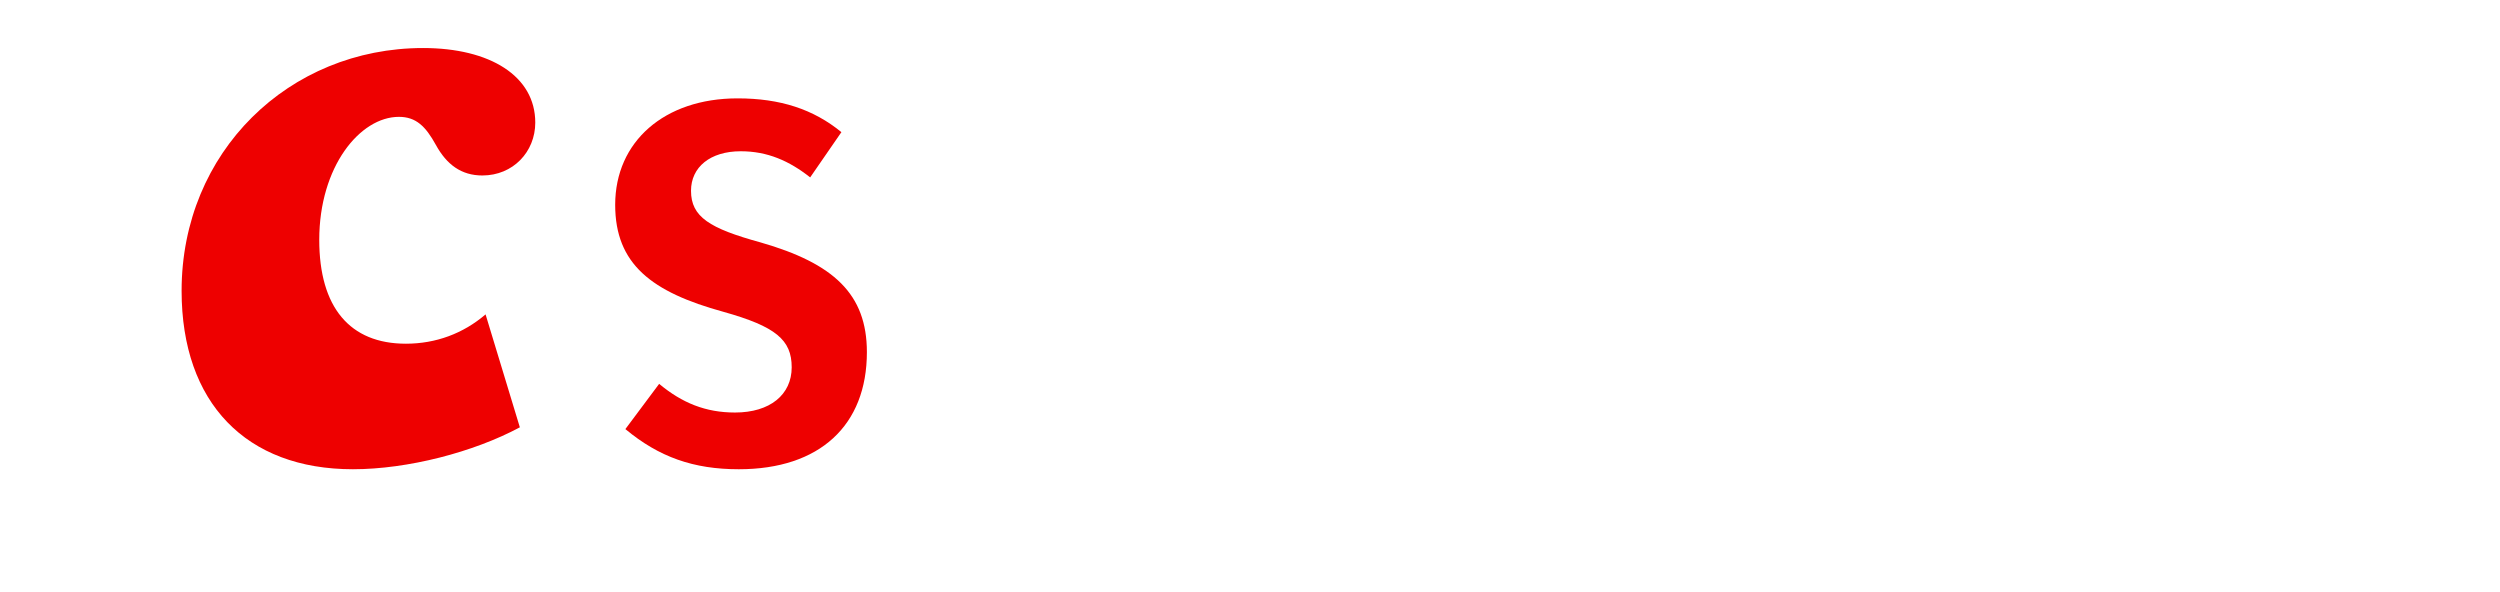
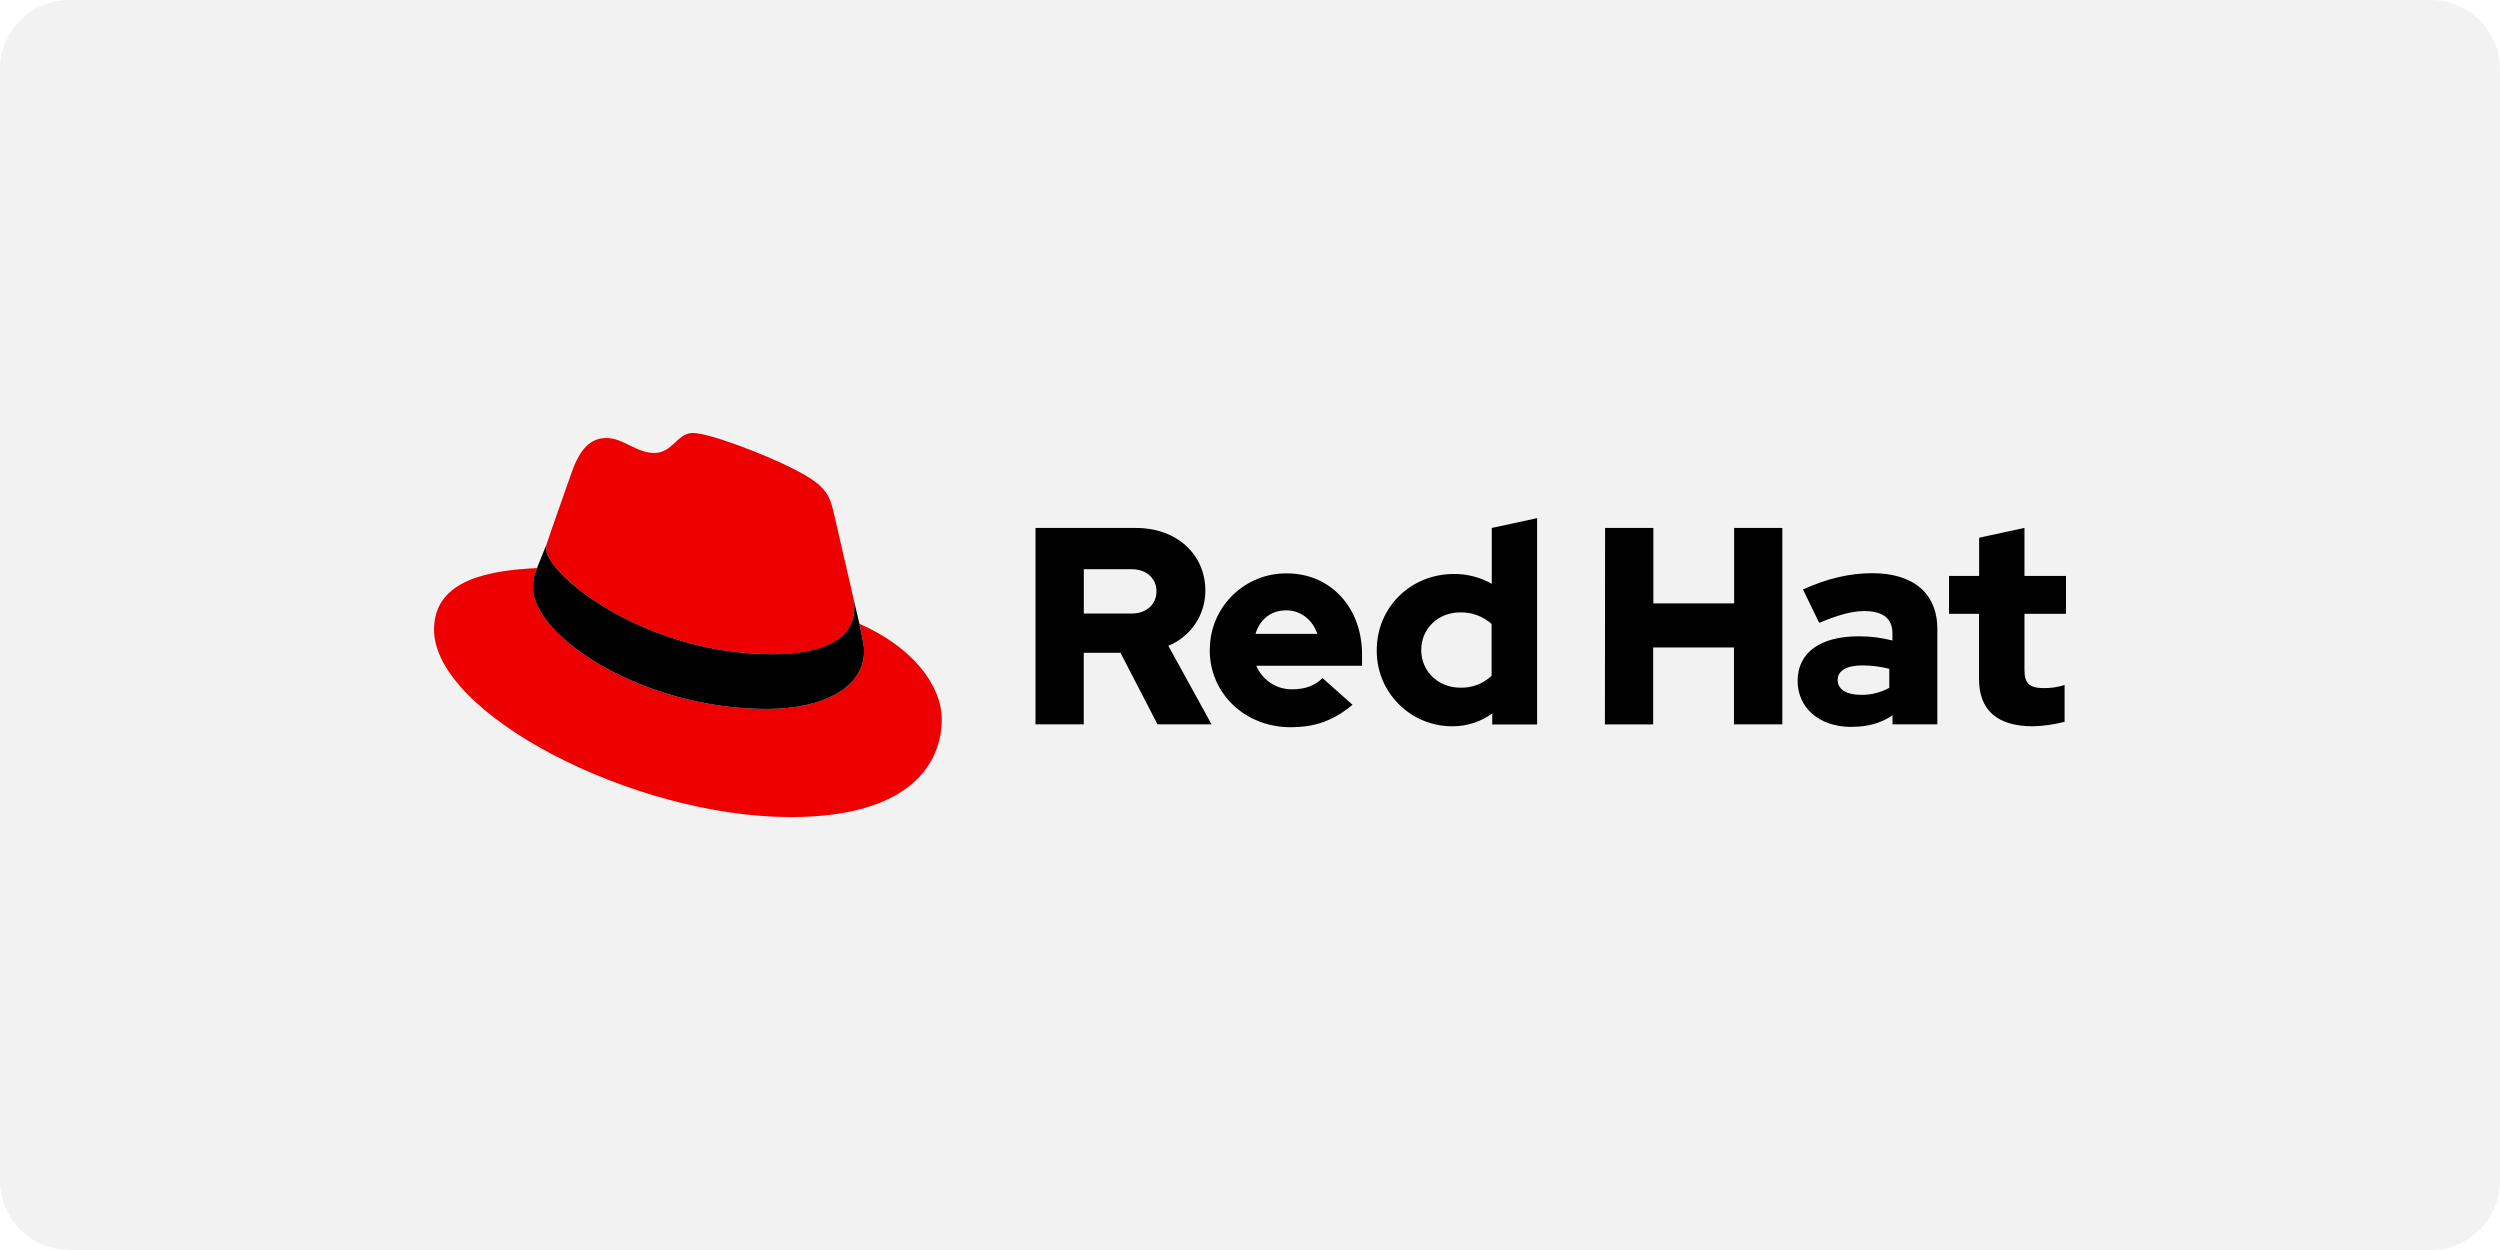
- <svg xmlns="http://www.w3.org/2000/svg" viewBox="0 0 613 145" fill="#EE0000">
-   <path d="M127.467,104.777c-11.344,6.094-27.5,10.281-40.938,10.281-26.156,0-42-16.25-42-43.75,0-34.062,26.312-59.531,59.219-59.531,16.406,0,27.5,6.875,27.5,18.281,0,7.188-5.469,12.969-12.969,12.969-5.156,0-8.75-2.656-11.406-7.5-2.5-4.531-4.844-6.875-9.062-6.875-9.531,0-19.531,12.188-19.531,30.156,0,16.562,7.5,25.469,21.25,25.469,7.344,0,14.062-2.5,19.531-7.188L127.467,104.777z" />
-   <path d="M212.561,86.34c0,17.969-11.562,28.719-31.406,28.719-11.094,0-19.531-2.969-27.812-9.844l8.281-11.094c5.625,4.688,11.406,7.031,18.594,7.031,8.594,0,13.906-4.375,13.906-11.094,0-6.719-3.906-10-16.719-13.594-17.656-4.844-26.562-11.719-26.562-26.25,0-15.469,12.031-26.094,30-26.094,10.469,0,18.594,2.656,25.469,8.281l-7.656,11.094c-5.156-4.062-10.469-6.406-17.031-6.406-7.5,0-12.188,3.906-12.188,9.688,0,6.406,4.531,9.219,17.031,12.656C204.436,64.59,212.561,72.121,212.561,86.34z" />
+ <svg xmlns="http://www.w3.org/2000/svg" id="uuid-e9ee7d9a-6455-4d62-9bd2-9800bec7a23a" width="360" height="180" viewBox="0 0 360 180">
+   <defs>
+     <style>.uuid-1f6c944e-d5ce-4324-b4db-7e47f04aa125{fill:#f2f2f2;}.uuid-d154eee9-e6c1-4772-8588-409db2bcd681{fill:#e00;}</style>
+   </defs>
+   <rect class="uuid-1f6c944e-d5ce-4324-b4db-7e47f04aa125" x="-0" y="0" width="360" height="180" rx="10" ry="10" />
+   <g id="uuid-e2321870-9687-4cec-9c81-3e2a57181e6b">
+     <path class="uuid-d154eee9-e6c1-4772-8588-409db2bcd681" d="M111.268,94.221c4.805,0,11.757-.991,11.757-6.706.014-.441-.026-.882-.119-1.314l-2.861-12.429c-.661-2.735-1.241-3.975-6.042-6.376-3.726-1.905-11.841-5.051-14.242-5.051-2.235,0-2.885,2.881-5.55,2.881-2.566,0-4.471-2.151-6.871-2.151-2.305,0-3.806,1.571-4.966,4.801,0,0-3.23,9.111-3.645,10.432-.066.243-.094.494-.085.745,0,3.541,13.942,15.152,32.624,15.152M123.762,89.835c.664,3.146.664,3.476.664,3.891,0,5.377-6.046,8.362-13.992,8.362-17.96.012-33.692-10.512-33.692-17.468-.001-.968.196-1.926.58-2.815-6.46.323-14.822,1.475-14.822,8.857,0,12.091,28.649,26.994,51.333,26.994,17.391,0,21.778-7.866,21.778-14.077,0-4.886-4.225-10.432-11.841-13.743" />
+     <path d="M123.762,89.835c.664,3.146.664,3.476.664,3.891,0,5.377-6.046,8.362-13.992,8.362-17.96.012-33.692-10.512-33.692-17.468-.001-.968.196-1.926.58-2.815l1.406-3.48c-.064.238-.093.484-.085.73,0,3.541,13.942,15.152,32.624,15.152,4.805,0,11.757-.991,11.757-6.706.014-.441-.026-.882-.119-1.314l.857,3.649Z" />
+     <path d="M284.979,97.797c0,4.567,2.746,6.787,7.755,6.787,1.542-.038,3.074-.255,4.567-.645v-5.297c-.954.302-1.949.453-2.95.446-2.063,0-2.827-.645-2.827-2.585v-8.116h5.976v-5.454h-5.976v-6.914l-6.529,1.413v5.5h-4.336v5.454h4.321v9.41ZM264.622,97.92c0-1.413,1.417-2.101,3.557-2.101,1.308.008,2.61.17,3.879.484v2.746c-1.251.683-2.658,1.031-4.083,1.01-2.097,0-3.353-.807-3.353-2.139M266.619,104.664c2.305,0,4.164-.484,5.9-1.655v1.294h6.46v-13.697c0-5.208-3.511-8.066-9.368-8.066-3.272,0-6.506.768-9.986,2.343l2.343,4.809c2.504-1.052,4.609-1.698,6.464-1.698,2.689,0,4.079,1.049,4.079,3.192v1.049c-1.583-.41-3.212-.614-4.847-.607-5.496,0-8.807,2.305-8.807,6.426,0,3.756,2.988,6.622,7.755,6.622M231.107,104.315h6.948v-11.081h11.634v11.069h6.967v-28.277h-6.94v10.866h-11.634v-10.866h-6.948l-.027,28.288ZM204.658,93.599c0-3.073,2.424-5.416,5.615-5.416,1.661-.034,3.273.559,4.517,1.659v7.471c-1.217,1.15-2.843,1.767-4.517,1.713-3.15,0-5.615-2.343-5.615-5.412M214.879,104.319h6.464v-29.705l-6.529,1.413v8.039c-1.662-.942-3.543-1.43-5.454-1.413-6.218,0-11.108,4.805-11.108,10.946-.074,5.992,4.723,10.91,10.715,10.984.064.001.129.001.193.001,2.061.01,4.07-.64,5.734-1.855l-.015,1.59ZM185.216,87.888c2.059,0,3.795,1.333,4.482,3.391h-8.911c.645-2.124,2.262-3.391,4.429-3.391M174.204,93.649c0,6.222,5.089,11.069,11.63,11.069,3.595,0,6.222-.972,8.93-3.234l-4.325-3.841c-1.01,1.052-2.504,1.617-4.279,1.617-2.284.064-4.372-1.284-5.254-3.391h15.229v-1.625c0-6.787-4.563-11.672-10.785-11.672-6.06-.091-11.046,4.747-11.138,10.807-.001.086-.002.173-.001.259M162.939,81.965c2.305,0,3.595,1.452,3.595,3.192s-1.291,3.192-3.595,3.192h-6.871v-6.384h6.871ZM149.112,104.303h6.948v-10.301h5.289l5.335,10.301h7.778l-6.222-11.311c3.235-1.316,5.345-4.466,5.331-7.958,0-5.089-3.998-9.007-9.986-9.007h-14.472v28.277Z" />
+   </g>
</svg>
